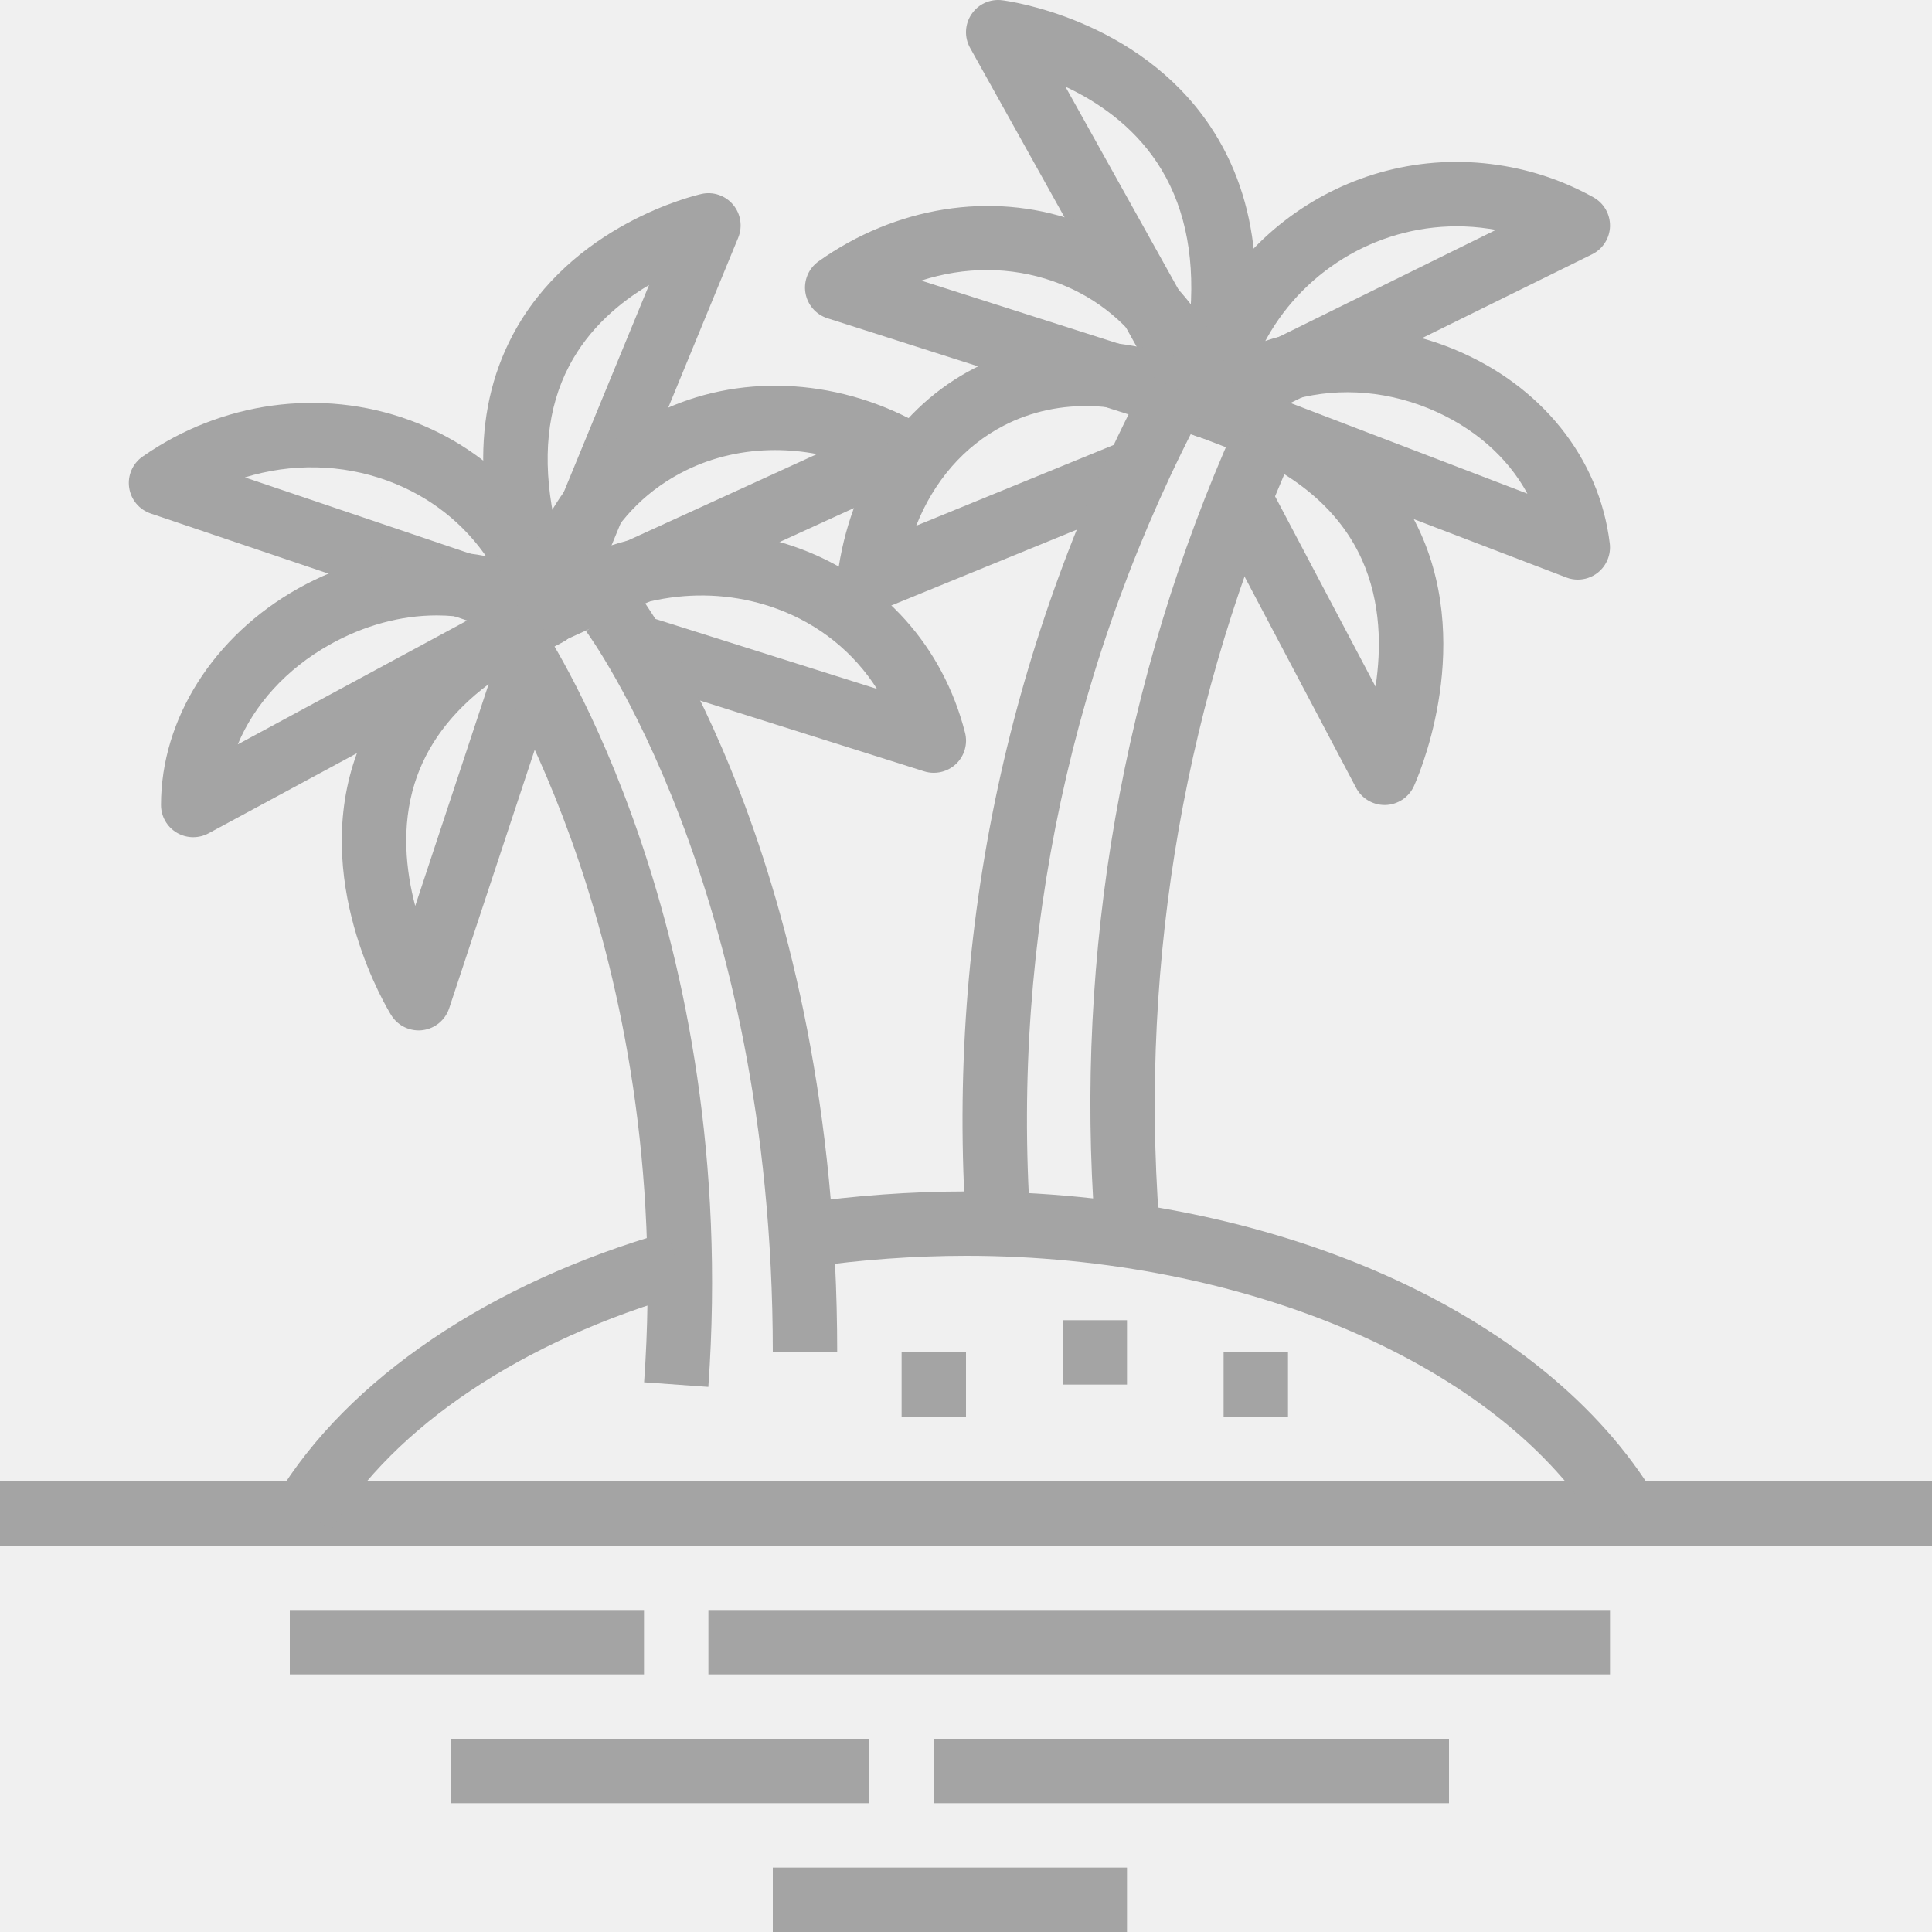
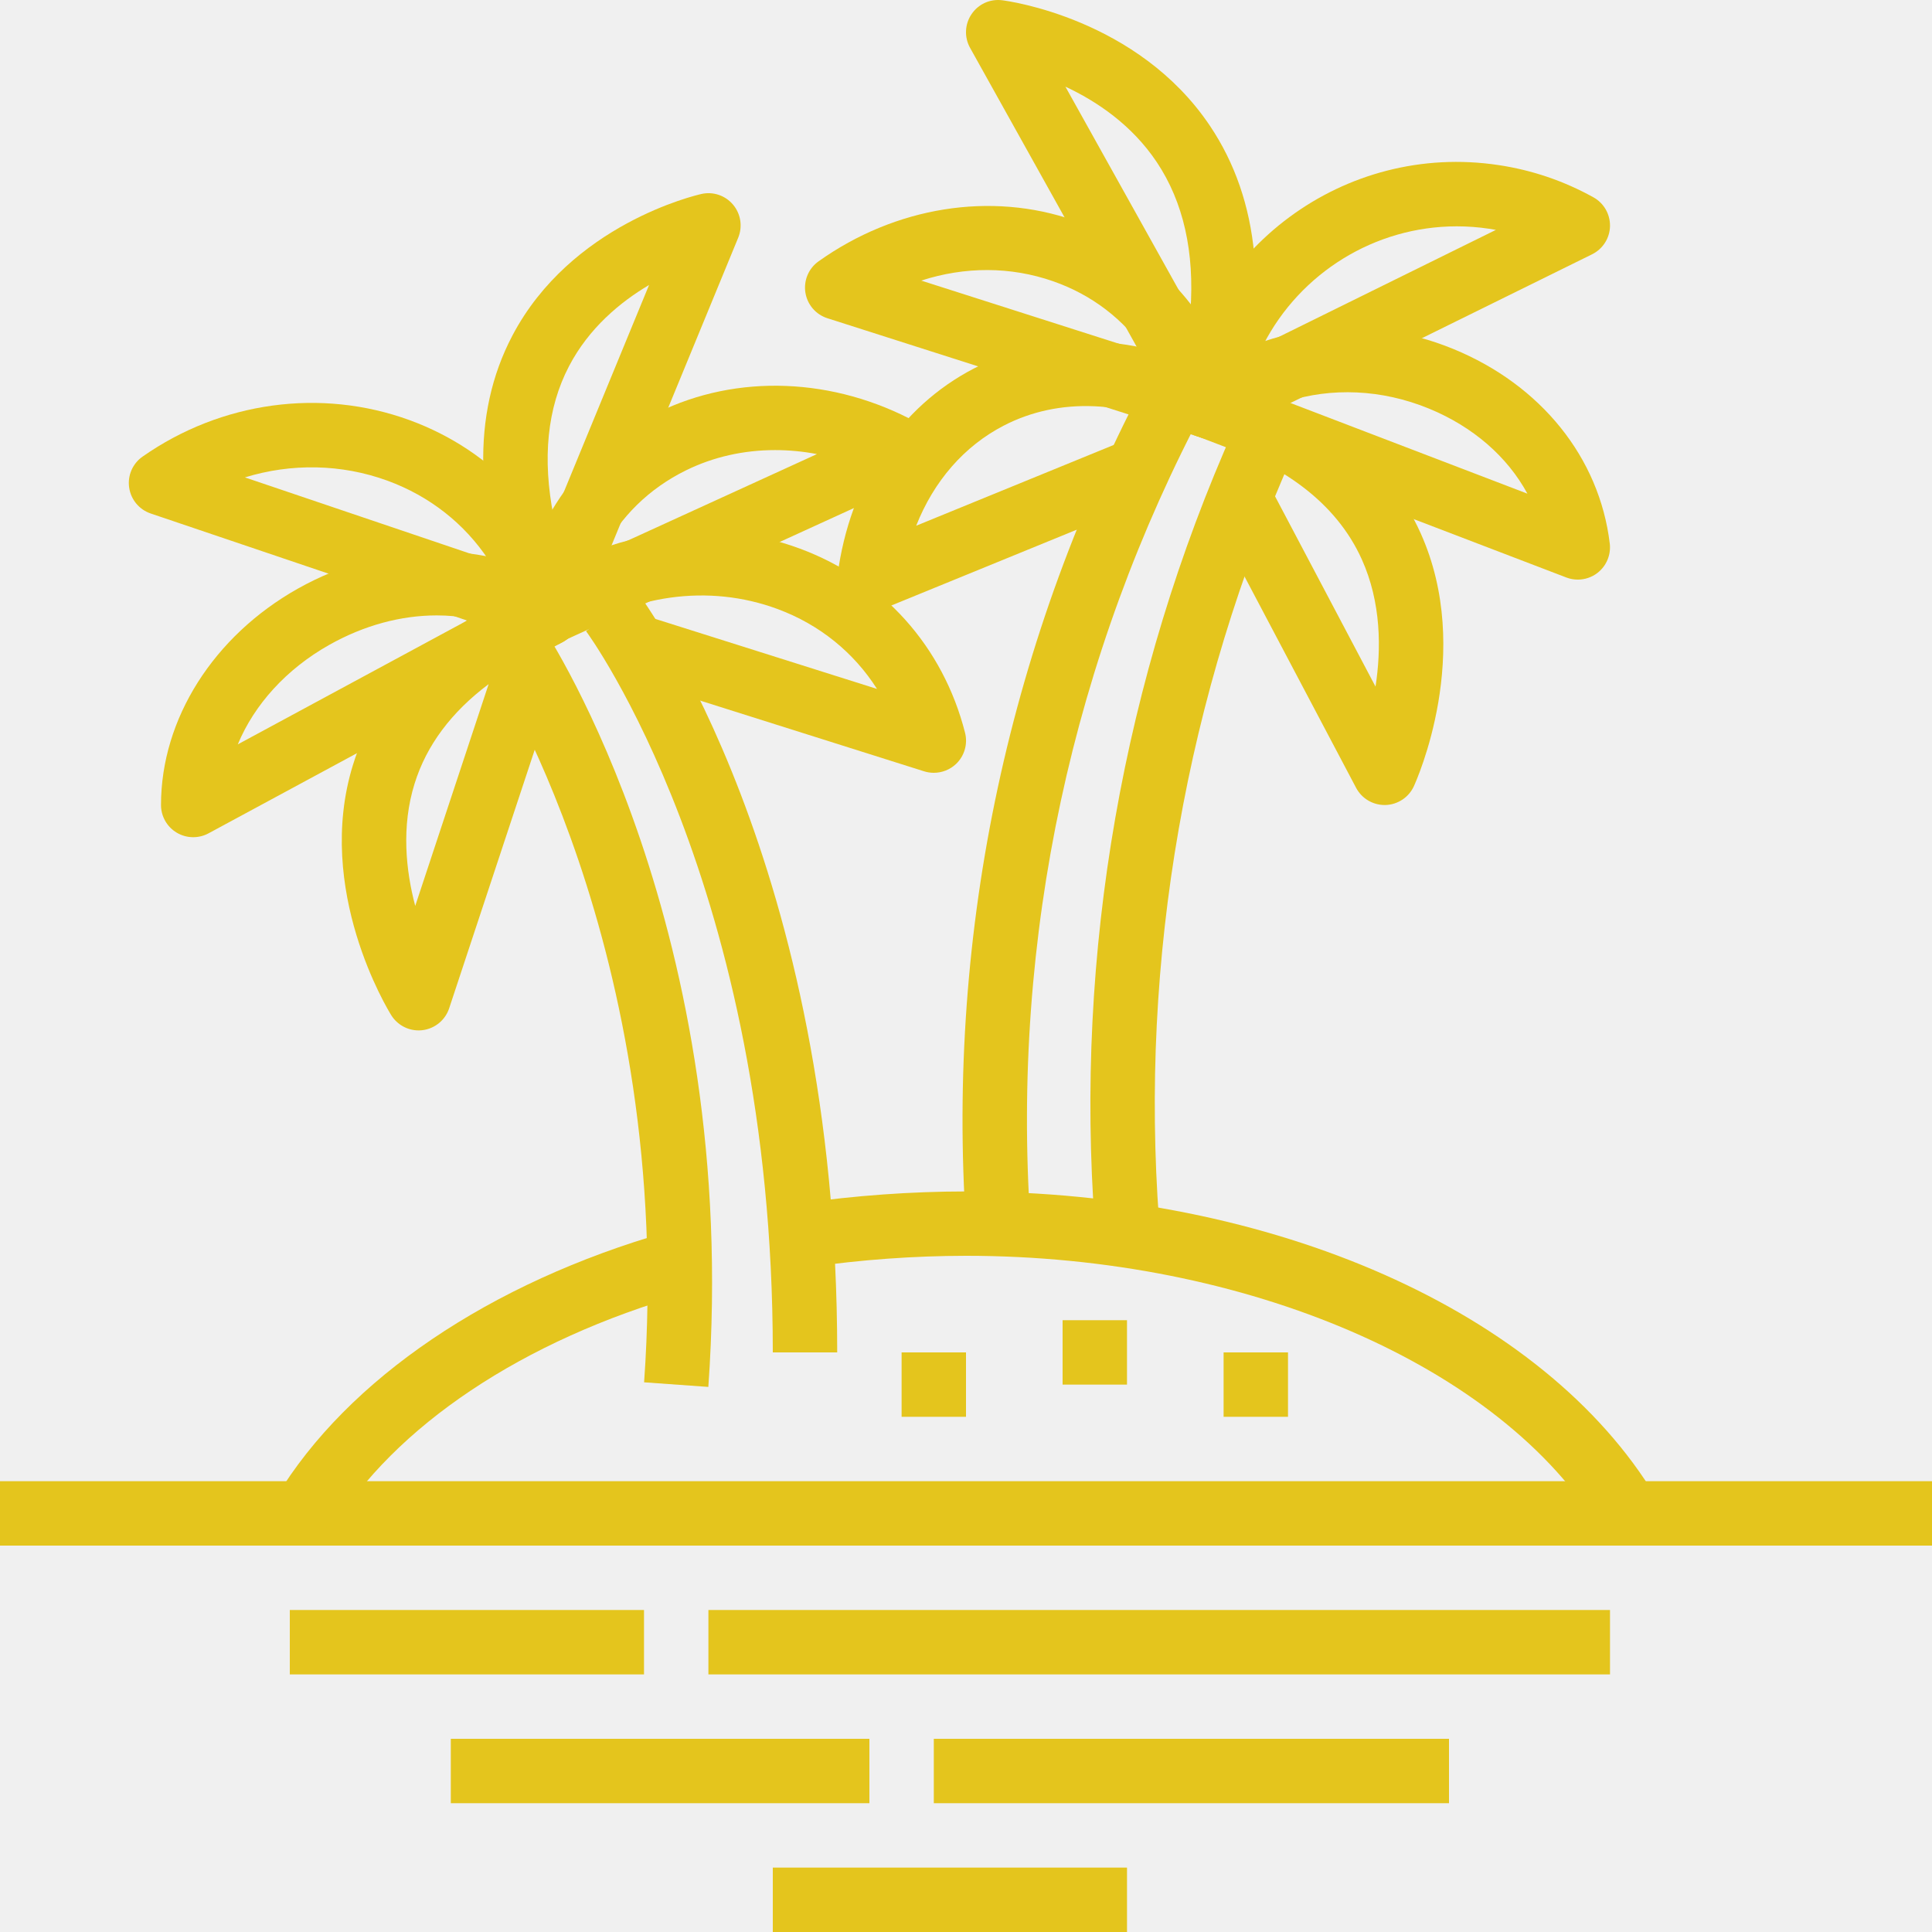
- <svg xmlns="http://www.w3.org/2000/svg" version="1.1" id="Capa_1" x="0px" y="0px" viewBox="0 0 512.001 512.001" style="enable-background:new 0 0 512.001 512.001;" xml:space="preserve" width="512px" height="512px">
-   <g>
-     <g>
-       <path d="M153.327,160.445c-6.127-23.049-22.451-40.943-44.8-49.109c-23.424-8.55-49.877-4.941-70.741,9.668    c-2.645,1.843-4.019,5.018-3.558,8.2c0.452,3.191,2.662,5.845,5.709,6.878l102.4,34.645c0.887,0.307,1.818,0.452,2.731,0.452    c2.133,0,4.224-0.794,5.845-2.313C153.208,166.717,154.138,163.482,153.327,160.445z M64.905,126.516    c12.314-3.789,25.566-3.584,37.751,0.862c11.23,4.105,20.463,11.426,26.795,20.983L64.905,126.516z" fill="#a4a4a4" />
-     </g>
+ <svg xmlns="http://www.w3.org/2000/svg" width="512" height="512" viewBox="0 0 512 512" fill="none">
+   <g clip-path="url(#clip0_69_17)">
+     <path d="M153.327 160.445C147.2 137.396 130.876 119.502 108.527 111.336C85.103 102.786 58.65 106.395 37.786 121.004C35.141 122.847 33.767 126.022 34.228 129.204C34.68 132.395 36.89 135.049 39.937 136.082L142.337 170.727C143.224 171.034 144.155 171.179 145.068 171.179C147.201 171.179 149.292 170.385 150.913 168.866C153.208 166.717 154.138 163.482 153.327 160.445ZM64.905 126.516C77.219 122.727 90.471 122.932 102.656 127.378C113.886 131.483 123.119 138.804 129.451 148.361L64.905 126.516Z" fill="#E4C51D" />
+     <path d="M149.504 155.359C128.922 142.849 101.879 143.088 78.942 155.99C56.568 168.568 42.667 190.542 42.667 213.334C42.667 216.338 44.246 219.12 46.831 220.664C48.179 221.466 49.69 221.867 51.2 221.867C52.591 221.867 53.99 221.526 55.262 220.843L149.129 170.155C151.817 168.704 153.524 165.922 153.6 162.868C153.677 159.813 152.116 156.946 149.504 155.359ZM63.019 197.266C67.388 186.727 75.896 177.289 87.305 170.872C96.529 165.692 106.292 163.09 115.729 163.09C118.792 163.09 121.813 163.363 124.774 163.918L63.019 197.266Z" fill="#E4C51D" />
+     <path d="M148.489 170.463L141.645 154.83C116.088 166.017 99.9 182.128 93.534 202.719C83.294 235.837 102.861 267.717 103.697 269.057C105.267 271.566 108.015 273.068 110.933 273.068C111.274 273.068 111.607 273.051 111.948 273.008C115.233 272.607 117.99 270.354 119.031 267.214L146.594 183.929L132.386 179.227C137.097 176.026 142.464 173.1 148.489 170.463ZM110.038 240.078C107.555 230.7 106.309 219.077 109.876 207.643C113.025 197.54 119.595 188.725 129.494 181.301L110.038 240.078Z" fill="#E4C51D" />
+     <path d="M194.27 54.239C192.222 51.799 188.971 50.698 185.89 51.406C184.482 51.722 151.287 59.393 135.757 88.995C124.877 109.722 125.526 135.408 137.677 165.343C138.983 168.552 142.097 170.659 145.562 170.668C145.571 170.668 145.571 170.668 145.579 170.668C149.035 170.668 152.158 168.586 153.481 165.386L195.636 62.986C196.839 60.041 196.318 56.671 194.27 54.239ZM146.723 136.935C143.668 121.498 145.016 108.135 150.793 97.05C156.084 86.904 164.412 80.026 172.007 75.529L146.723 136.935Z" fill="#E4C51D" />
+     <path d="M243.021 111.984C221.022 99.986 195.328 98.988 174.285 109.322C154.343 119.127 140.8 137.883 137.156 160.795C136.661 163.901 137.916 167.024 140.416 168.927C141.926 170.079 143.744 170.668 145.579 170.668C146.782 170.668 147.994 170.412 149.129 169.909L242.484 127.242C245.428 125.894 247.348 123.001 247.467 119.775C247.578 116.549 245.863 113.528 243.021 111.984ZM159.54 146.373C164.43 136.927 172.024 129.451 181.812 124.639C189.099 121.055 197.163 119.28 205.398 119.28C209.084 119.28 212.805 119.63 216.5 120.338L159.54 146.373Z" fill="#E4C51D" />
+     <path d="M255.744 194.168C249.916 171.324 233.975 153.549 212.011 145.4C188.527 136.679 161.869 140.331 140.698 155.154L150.477 169.14C167.066 157.526 187.844 154.642 206.072 161.4C217.199 165.522 226.287 172.929 232.414 182.571L168.977 162.535L163.831 178.808L244.898 204.408C245.743 204.673 246.605 204.801 247.467 204.801C249.617 204.801 251.725 203.99 253.338 202.48C255.591 200.346 256.512 197.172 255.744 194.168Z" fill="#E4C51D" />
+     <path d="M143.642 165.94L129.434 175.395C129.929 176.137 178.893 251.461 170.693 366.328L187.717 367.548C196.352 246.554 145.792 169.166 143.642 165.94Z" fill="#E4C51D" />
+     <path d="M168.96 157.014L155.307 167.254C155.802 167.911 204.8 234.676 204.8 358.401H221.867C221.867 229.044 171.119 159.898 168.96 157.014Z" fill="#E4C51D" />
+     <path d="M422.263 52.285C414.446 47.95 405.998 45.074 397.158 43.752C356.352 37.582 318.353 65.802 312.243 106.515C311.774 109.655 313.079 112.796 315.648 114.673C317.141 115.757 318.908 116.311 320.683 116.311C321.972 116.311 323.26 116.021 324.455 115.441L421.906 67.398C424.756 65.99 426.599 63.123 426.668 59.948C426.734 56.773 425.045 53.821 422.263 52.285ZM334.83 91.29C344.558 72.38 364.279 59.981 386.047 59.981C388.872 59.981 391.739 60.186 394.623 60.621C395.229 60.715 395.835 60.809 396.432 60.92L334.83 91.29Z" fill="#E4C51D" />
+     <path d="M426.606 144.052C423.875 121.294 408.379 102.017 385.134 92.477C361.155 82.647 334.412 85.941 315.365 101.104C312.976 103.015 311.781 106.062 312.25 109.083C312.719 112.112 314.776 114.655 317.635 115.748L415.086 153.039C416.076 153.423 417.108 153.602 418.132 153.602C420.009 153.602 421.861 152.988 423.38 151.801C425.736 149.957 426.956 147.022 426.606 144.052ZM341.026 106.429C352.793 102.632 366.157 103.144 378.649 108.264C390.399 113.085 399.496 121.073 404.778 130.826L341.026 106.429Z" fill="#E4C51D" />
+     <path d="M376.482 141.296C367.659 121.661 349.713 107.641 323.149 99.611L318.217 115.944C339.781 122.463 354.134 133.309 360.867 148.183C366.081 159.703 366.047 172.068 364.528 181.958L335.062 126.15L319.958 134.12L359.382 208.787C360.867 211.586 363.777 213.335 366.934 213.335C367.011 213.335 367.088 213.335 367.156 213.335C370.407 213.241 373.326 211.321 374.682 208.377C375.338 206.943 390.698 172.937 376.482 141.296Z" fill="#E4C51D" />
+     <path d="M320.658 33.358C301.543 4.856 267.051 0.248 265.592 0.069C262.341 -0.341 259.26 1.093 257.46 3.764C255.659 6.435 255.514 9.882 257.085 12.69L312.21 111.591C313.729 114.313 316.596 115.969 319.66 115.969C320.001 115.969 320.351 115.952 320.693 115.901C324.149 115.483 326.991 113.017 327.895 109.663C336.291 78.712 333.859 53.036 320.658 33.358ZM315.478 82.407L282.343 22.964C290.637 26.838 299.964 33.085 306.578 43C313.618 53.573 316.596 66.774 315.478 82.407Z" fill="#E4C51D" />
+     <path d="M327.868 105.072C321.442 82.757 305.707 65.75 284.706 58.42C262.63 50.714 237.286 54.759 216.926 69.257C214.289 71.126 212.941 74.326 213.436 77.526C213.939 80.717 216.192 83.354 219.273 84.336L317.057 115.568C317.919 115.833 318.789 115.969 319.66 115.969C321.845 115.969 323.995 115.124 325.616 113.554C327.877 111.361 328.747 108.101 327.868 105.072ZM244.139 74.36C255.693 70.614 267.811 70.597 279.074 74.531C289.374 78.132 297.822 84.634 303.846 93.432L244.139 74.36Z" fill="#E4C51D" />
+     <path d="M266.036 112.777C280.705 105.191 298.804 105.993 315.666 114.97L323.679 99.9C301.834 88.261 277.949 87.424 258.211 97.596C238.388 107.81 225.17 127.813 221.944 152.491C221.551 155.503 222.789 158.498 225.195 160.359C226.705 161.528 228.549 162.134 230.4 162.134C231.492 162.134 232.585 161.929 233.651 161.511L306.696 131.644L300.228 115.84L242.799 139.324C247.459 127.523 255.505 118.205 266.036 112.777Z" fill="#E4C51D" />
+     <path d="M342.724 120.304L327.142 113.341C297.583 179.483 284.791 252.639 290.159 324.899L307.174 323.636C302.02 254.183 314.316 183.877 342.724 120.304Z" fill="#E4C51D" />
+     <path d="M319.514 107.444L304.444 99.414C267.529 168.636 250.786 246.588 256.017 324.839L273.058 323.704C268.032 248.628 284.101 173.85 319.514 107.444Z" fill="#E4C51D" />
+     <path d="M511.999 392.533H0V409.6H511.999V392.533Z" fill="#E4C51D" />
+     <path d="M426.667 426.667H187.734V443.734H426.667V426.667Z" fill="#E4C51D" />
+     <path d="M170.667 426.667H76.8V443.734H170.667V426.667Z" fill="#E4C51D" />
+     <path d="M298.666 349.867H281.599V366.934H298.666V349.867Z" fill="#E4C51D" />
+     <path d="M341.333 358.4H324.266V375.467H341.333V358.4Z" fill="#E4C51D" />
+     <path d="M256.001 358.4H238.934V375.467H256.001V358.4Z" fill="#E4C51D" />
+     <path d="M384 460.8H247.467V477.867H384V460.8Z" fill="#E4C51D" />
+     <path d="M230.4 460.8H119.467V477.867H230.4V460.8Z" fill="#E4C51D" />
+     <path d="M298.667 494.933H204.8V512H298.667V494.933Z" fill="#E4C51D" />
+     <path d="M256 315.742C241.348 315.759 226.586 316.826 212.122 318.899L214.554 335.795C228.216 333.824 242.168 332.817 256 332.8C330.368 332.8 397.935 362.01 424.132 405.478L438.758 396.663C409.131 347.511 337.4 315.742 256 315.742Z" fill="#E4C51D" />
+     <path d="M176.862 326.468C129.843 339.899 92.083 365.482 73.25 396.663L87.859 405.478C104.482 377.949 138.632 355.131 181.546 342.886L176.862 326.468Z" fill="#E4C51D" />
  </g>
-   <g>
-     <g>
-       <path d="M149.504,155.359c-20.582-12.51-47.625-12.271-70.562,0.631c-22.374,12.578-36.275,34.552-36.275,57.344    c0,3.004,1.579,5.786,4.164,7.33c1.348,0.802,2.859,1.203,4.369,1.203c1.391,0,2.79-0.341,4.062-1.024l93.867-50.688    c2.688-1.451,4.395-4.233,4.471-7.287C153.677,159.813,152.116,156.946,149.504,155.359z M63.019,197.266    c4.369-10.539,12.877-19.977,24.286-26.394c9.224-5.18,18.987-7.782,28.424-7.782c3.063,0,6.084,0.273,9.045,0.828L63.019,197.266    z" fill="#a4a4a4" />
-     </g>
-   </g>
-   <g>
-     <g>
-       <path d="M148.489,170.463l-6.844-15.633c-25.557,11.187-41.745,27.298-48.111,47.889c-10.24,33.118,9.327,64.998,10.163,66.338    c1.57,2.509,4.318,4.011,7.236,4.011c0.341,0,0.674-0.017,1.015-0.06c3.285-0.401,6.042-2.654,7.083-5.794l27.563-83.285    l-14.208-4.702C137.097,176.026,142.464,173.1,148.489,170.463z M110.038,240.078c-2.483-9.378-3.729-21.001-0.162-32.435    c3.149-10.103,9.719-18.918,19.618-26.342L110.038,240.078z" fill="#a4a4a4" />
-     </g>
-   </g>
-   <g>
-     <g>
-       <path d="M194.27,54.239c-2.048-2.44-5.299-3.541-8.38-2.833c-1.408,0.316-34.603,7.987-50.133,37.589    c-10.88,20.727-10.231,46.413,1.92,76.348c1.306,3.209,4.42,5.316,7.885,5.325c0.009,0,0.009,0,0.017,0    c3.456,0,6.579-2.082,7.902-5.282l42.155-102.4C196.839,60.041,196.318,56.671,194.27,54.239z M146.723,136.935    c-3.055-15.437-1.707-28.8,4.07-39.885c5.291-10.146,13.619-17.024,21.214-21.521L146.723,136.935z" fill="#a4a4a4" />
-     </g>
-   </g>
-   <g>
-     <g>
-       <path d="M243.021,111.984c-21.999-11.998-47.693-12.996-68.736-2.662c-19.942,9.805-33.485,28.561-37.129,51.473    c-0.495,3.106,0.76,6.229,3.26,8.132c1.51,1.152,3.328,1.741,5.163,1.741c1.203,0,2.415-0.256,3.55-0.759l93.355-42.667    c2.944-1.348,4.864-4.241,4.983-7.467C247.578,116.549,245.863,113.528,243.021,111.984z M159.54,146.373    c4.89-9.446,12.484-16.922,22.272-21.734c7.287-3.584,15.351-5.359,23.586-5.359c3.686,0,7.407,0.35,11.102,1.058L159.54,146.373z    " fill="#a4a4a4" />
-     </g>
-   </g>
-   <g>
-     <g>
-       <path d="M255.744,194.168c-5.828-22.844-21.769-40.619-43.733-48.768c-23.484-8.721-50.142-5.069-71.313,9.754l9.779,13.986    c16.589-11.614,37.367-14.498,55.595-7.74c11.127,4.122,20.215,11.529,26.342,21.171l-63.437-20.036l-5.146,16.273l81.067,25.6    c0.845,0.265,1.707,0.393,2.569,0.393c2.15,0,4.258-0.811,5.871-2.321C255.591,200.346,256.512,197.172,255.744,194.168z" fill="#a4a4a4" />
-     </g>
-   </g>
-   <g>
-     <g>
-       <path d="M143.642,165.94l-14.208,9.455c0.495,0.742,49.459,76.066,41.259,190.933l17.024,1.22    C196.352,246.554,145.792,169.166,143.642,165.94z" fill="#a4a4a4" />
-     </g>
-   </g>
-   <g>
-     <g>
-       <path d="M168.96,157.014l-13.653,10.24c0.495,0.657,49.493,67.422,49.493,191.147h17.067    C221.867,229.044,171.119,159.898,168.96,157.014z" fill="#a4a4a4" />
-     </g>
-   </g>
-   <g>
-     <g>
-       <path d="M422.264,52.285c-7.817-4.335-16.265-7.211-25.105-8.533c-40.806-6.17-78.805,22.05-84.915,62.763    c-0.469,3.14,0.836,6.281,3.405,8.158c1.493,1.084,3.26,1.638,5.035,1.638c1.289,0,2.577-0.29,3.772-0.87l97.451-48.043    c2.85-1.408,4.693-4.275,4.762-7.45C426.735,56.773,425.046,53.821,422.264,52.285z M334.831,91.29    c9.728-18.91,29.449-31.309,51.217-31.309c2.825,0,5.692,0.205,8.576,0.64c0.606,0.094,1.212,0.188,1.809,0.299L334.831,91.29z" fill="#a4a4a4" />
-     </g>
-   </g>
-   <g>
-     <g>
-       <path d="M426.607,144.052c-2.731-22.758-18.227-42.035-41.472-51.575c-23.979-9.83-50.722-6.536-69.769,8.627    c-2.389,1.911-3.584,4.958-3.115,7.979c0.469,3.029,2.526,5.572,5.385,6.665l97.451,37.291c0.99,0.384,2.022,0.563,3.046,0.563    c1.877,0,3.729-0.614,5.248-1.801C425.737,149.957,426.957,147.022,426.607,144.052z M341.027,106.429    c11.767-3.797,25.131-3.285,37.623,1.835c11.75,4.821,20.847,12.809,26.129,22.562L341.027,106.429z" fill="#a4a4a4" />
-     </g>
-   </g>
-   <g>
-     <g>
-       <path d="M376.483,141.296c-8.823-19.635-26.769-33.655-53.333-41.685l-4.932,16.333c21.564,6.519,35.917,17.365,42.65,32.239    c5.214,11.52,5.18,23.885,3.661,33.775l-29.466-55.808l-15.104,7.97l39.424,74.667c1.485,2.799,4.395,4.548,7.552,4.548    c0.077,0,0.154,0,0.222,0c3.251-0.094,6.17-2.014,7.526-4.958C375.339,206.943,390.699,172.937,376.483,141.296z" fill="#a4a4a4" />
-     </g>
-   </g>
-   <g>
-     <g>
-       <path d="M320.658,33.358C301.543,4.856,267.051,0.248,265.592,0.069c-3.251-0.41-6.332,1.024-8.132,3.695    c-1.801,2.671-1.946,6.118-0.375,8.926l55.125,98.901c1.519,2.722,4.386,4.378,7.45,4.378c0.341,0,0.691-0.017,1.033-0.068    c3.456-0.418,6.298-2.884,7.202-6.238C336.291,78.712,333.859,53.036,320.658,33.358z M315.478,82.407l-33.135-59.443    c8.294,3.874,17.621,10.121,24.235,20.036C313.618,53.573,316.596,66.774,315.478,82.407z" fill="#a4a4a4" />
-     </g>
-   </g>
-   <g>
-     <g>
-       <path d="M327.868,105.072c-6.426-22.315-22.161-39.322-43.162-46.652c-22.076-7.706-47.42-3.661-67.78,10.837    c-2.637,1.869-3.985,5.069-3.49,8.269c0.503,3.191,2.756,5.828,5.837,6.81l97.784,31.232c0.862,0.265,1.732,0.401,2.603,0.401    c2.185,0,4.335-0.845,5.956-2.415C327.877,111.361,328.747,108.101,327.868,105.072z M244.139,74.36    c11.554-3.746,23.672-3.763,34.935,0.171c10.3,3.601,18.748,10.103,24.772,18.901L244.139,74.36z" fill="#a4a4a4" />
-     </g>
-   </g>
-   <g>
-     <g>
-       <path d="M266.036,112.777c14.669-7.586,32.768-6.784,49.63,2.193l8.013-15.07c-21.845-11.639-45.73-12.476-65.468-2.304    c-19.823,10.214-33.041,30.217-36.267,54.895c-0.393,3.012,0.845,6.007,3.251,7.868c1.51,1.169,3.354,1.775,5.205,1.775    c1.092,0,2.185-0.205,3.251-0.623l73.045-29.867l-6.468-15.804l-57.429,23.484C247.459,127.523,255.505,118.205,266.036,112.777z" fill="#a4a4a4" />
-     </g>
-   </g>
-   <g>
-     <g>
-       <path d="M342.725,120.304l-15.582-6.963c-29.559,66.142-42.351,139.298-36.983,211.558l17.015-1.263    C302.021,254.183,314.317,183.877,342.725,120.304z" fill="#a4a4a4" />
-     </g>
-   </g>
-   <g>
-     <g>
-       <path d="M319.514,107.444l-15.07-8.03c-36.915,69.222-53.658,147.174-48.427,225.425l17.041-1.135    C268.032,248.628,284.101,173.85,319.514,107.444z" fill="#a4a4a4" />
-     </g>
-   </g>
-   <g>
-     <g>
-       <rect x="0" y="392.534" width="512" height="17.067" fill="#a4a4a4" />
-     </g>
-   </g>
-   <g>
-     <g>
-       <rect x="187.734" y="426.668" width="238.933" height="17.067" fill="#a4a4a4" />
-     </g>
-   </g>
-   <g>
-     <g>
-       <rect x="76.8" y="426.668" width="93.867" height="17.067" fill="#a4a4a4" />
-     </g>
-   </g>
-   <g>
-     <g>
-       <rect x="281.6" y="349.868" width="17.067" height="17.067" fill="#a4a4a4" />
-     </g>
-   </g>
-   <g>
-     <g>
-       <rect x="324.267" y="358.401" width="17.067" height="17.067" fill="#a4a4a4" />
-     </g>
-   </g>
-   <g>
-     <g>
-       <rect x="238.934" y="358.401" width="17.067" height="17.067" fill="#a4a4a4" />
-     </g>
-   </g>
-   <g>
-     <g>
-       <rect x="247.467" y="460.801" width="136.533" height="17.067" fill="#a4a4a4" />
-     </g>
-   </g>
-   <g>
-     <g>
-       <rect x="119.467" y="460.801" width="110.933" height="17.067" fill="#a4a4a4" />
-     </g>
-   </g>
-   <g>
-     <g>
-       <rect x="204.8" y="494.934" width="93.867" height="17.067" fill="#a4a4a4" />
-     </g>
-   </g>
-   <g>
-     <g>
-       <path d="M256,315.743c-14.652,0.017-29.414,1.084-43.878,3.157l2.432,16.896c13.662-1.971,27.614-2.978,41.446-2.995    c74.368,0,141.935,29.21,168.132,72.678l14.626-8.815C409.131,347.512,337.4,315.743,256,315.743z" fill="#a4a4a4" />
-     </g>
-   </g>
-   <g>
-     <g>
-       <path d="M176.862,326.469c-47.019,13.431-84.779,39.014-103.612,70.195l14.609,8.815c16.623-27.529,50.773-50.347,93.687-62.592    L176.862,326.469z" fill="#a4a4a4" />
-     </g>
-   </g>
-   <g>
- </g>
-   <g>
- </g>
-   <g>
- </g>
-   <g>
- </g>
-   <g>
- </g>
-   <g>
- </g>
-   <g>
- </g>
-   <g>
- </g>
-   <g>
- </g>
-   <g>
- </g>
-   <g>
- </g>
-   <g>
- </g>
-   <g>
- </g>
-   <g>
- </g>
-   <g>
- </g>
+   <defs>
+     <clipPath id="clip0_69_17">
+       <rect width="512" height="512" fill="white" />
+     </clipPath>
+   </defs>
</svg>
